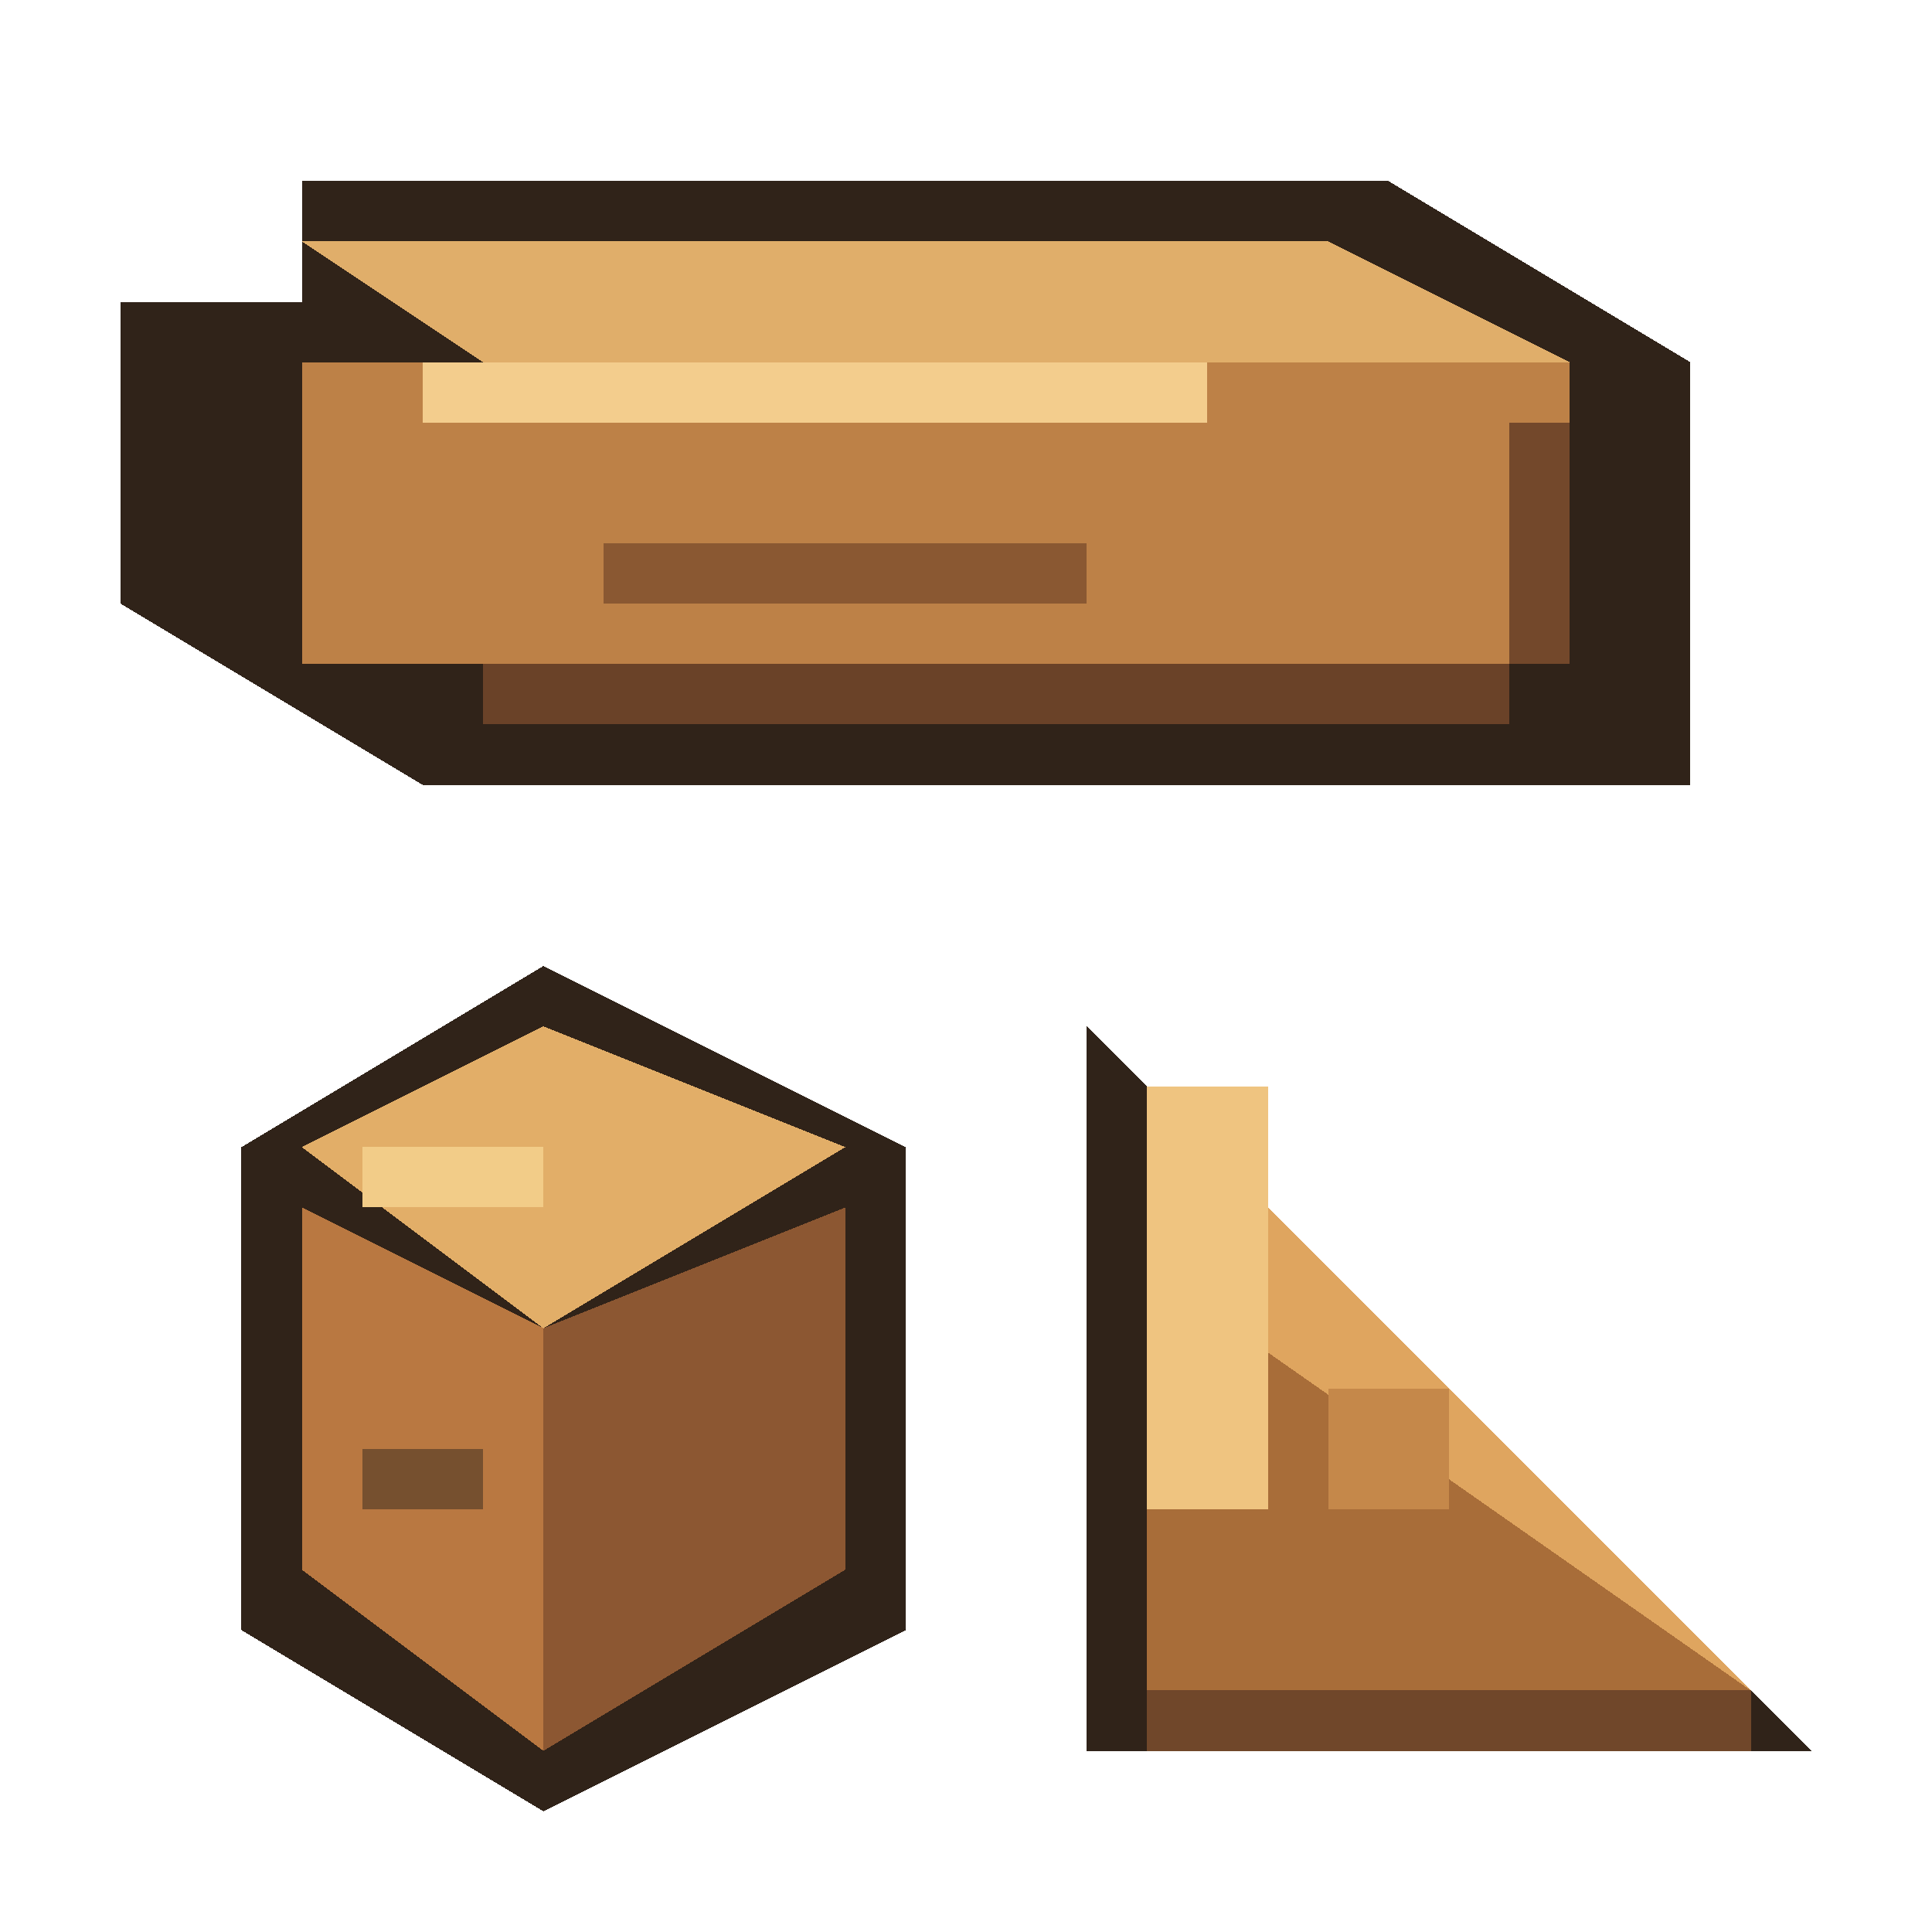
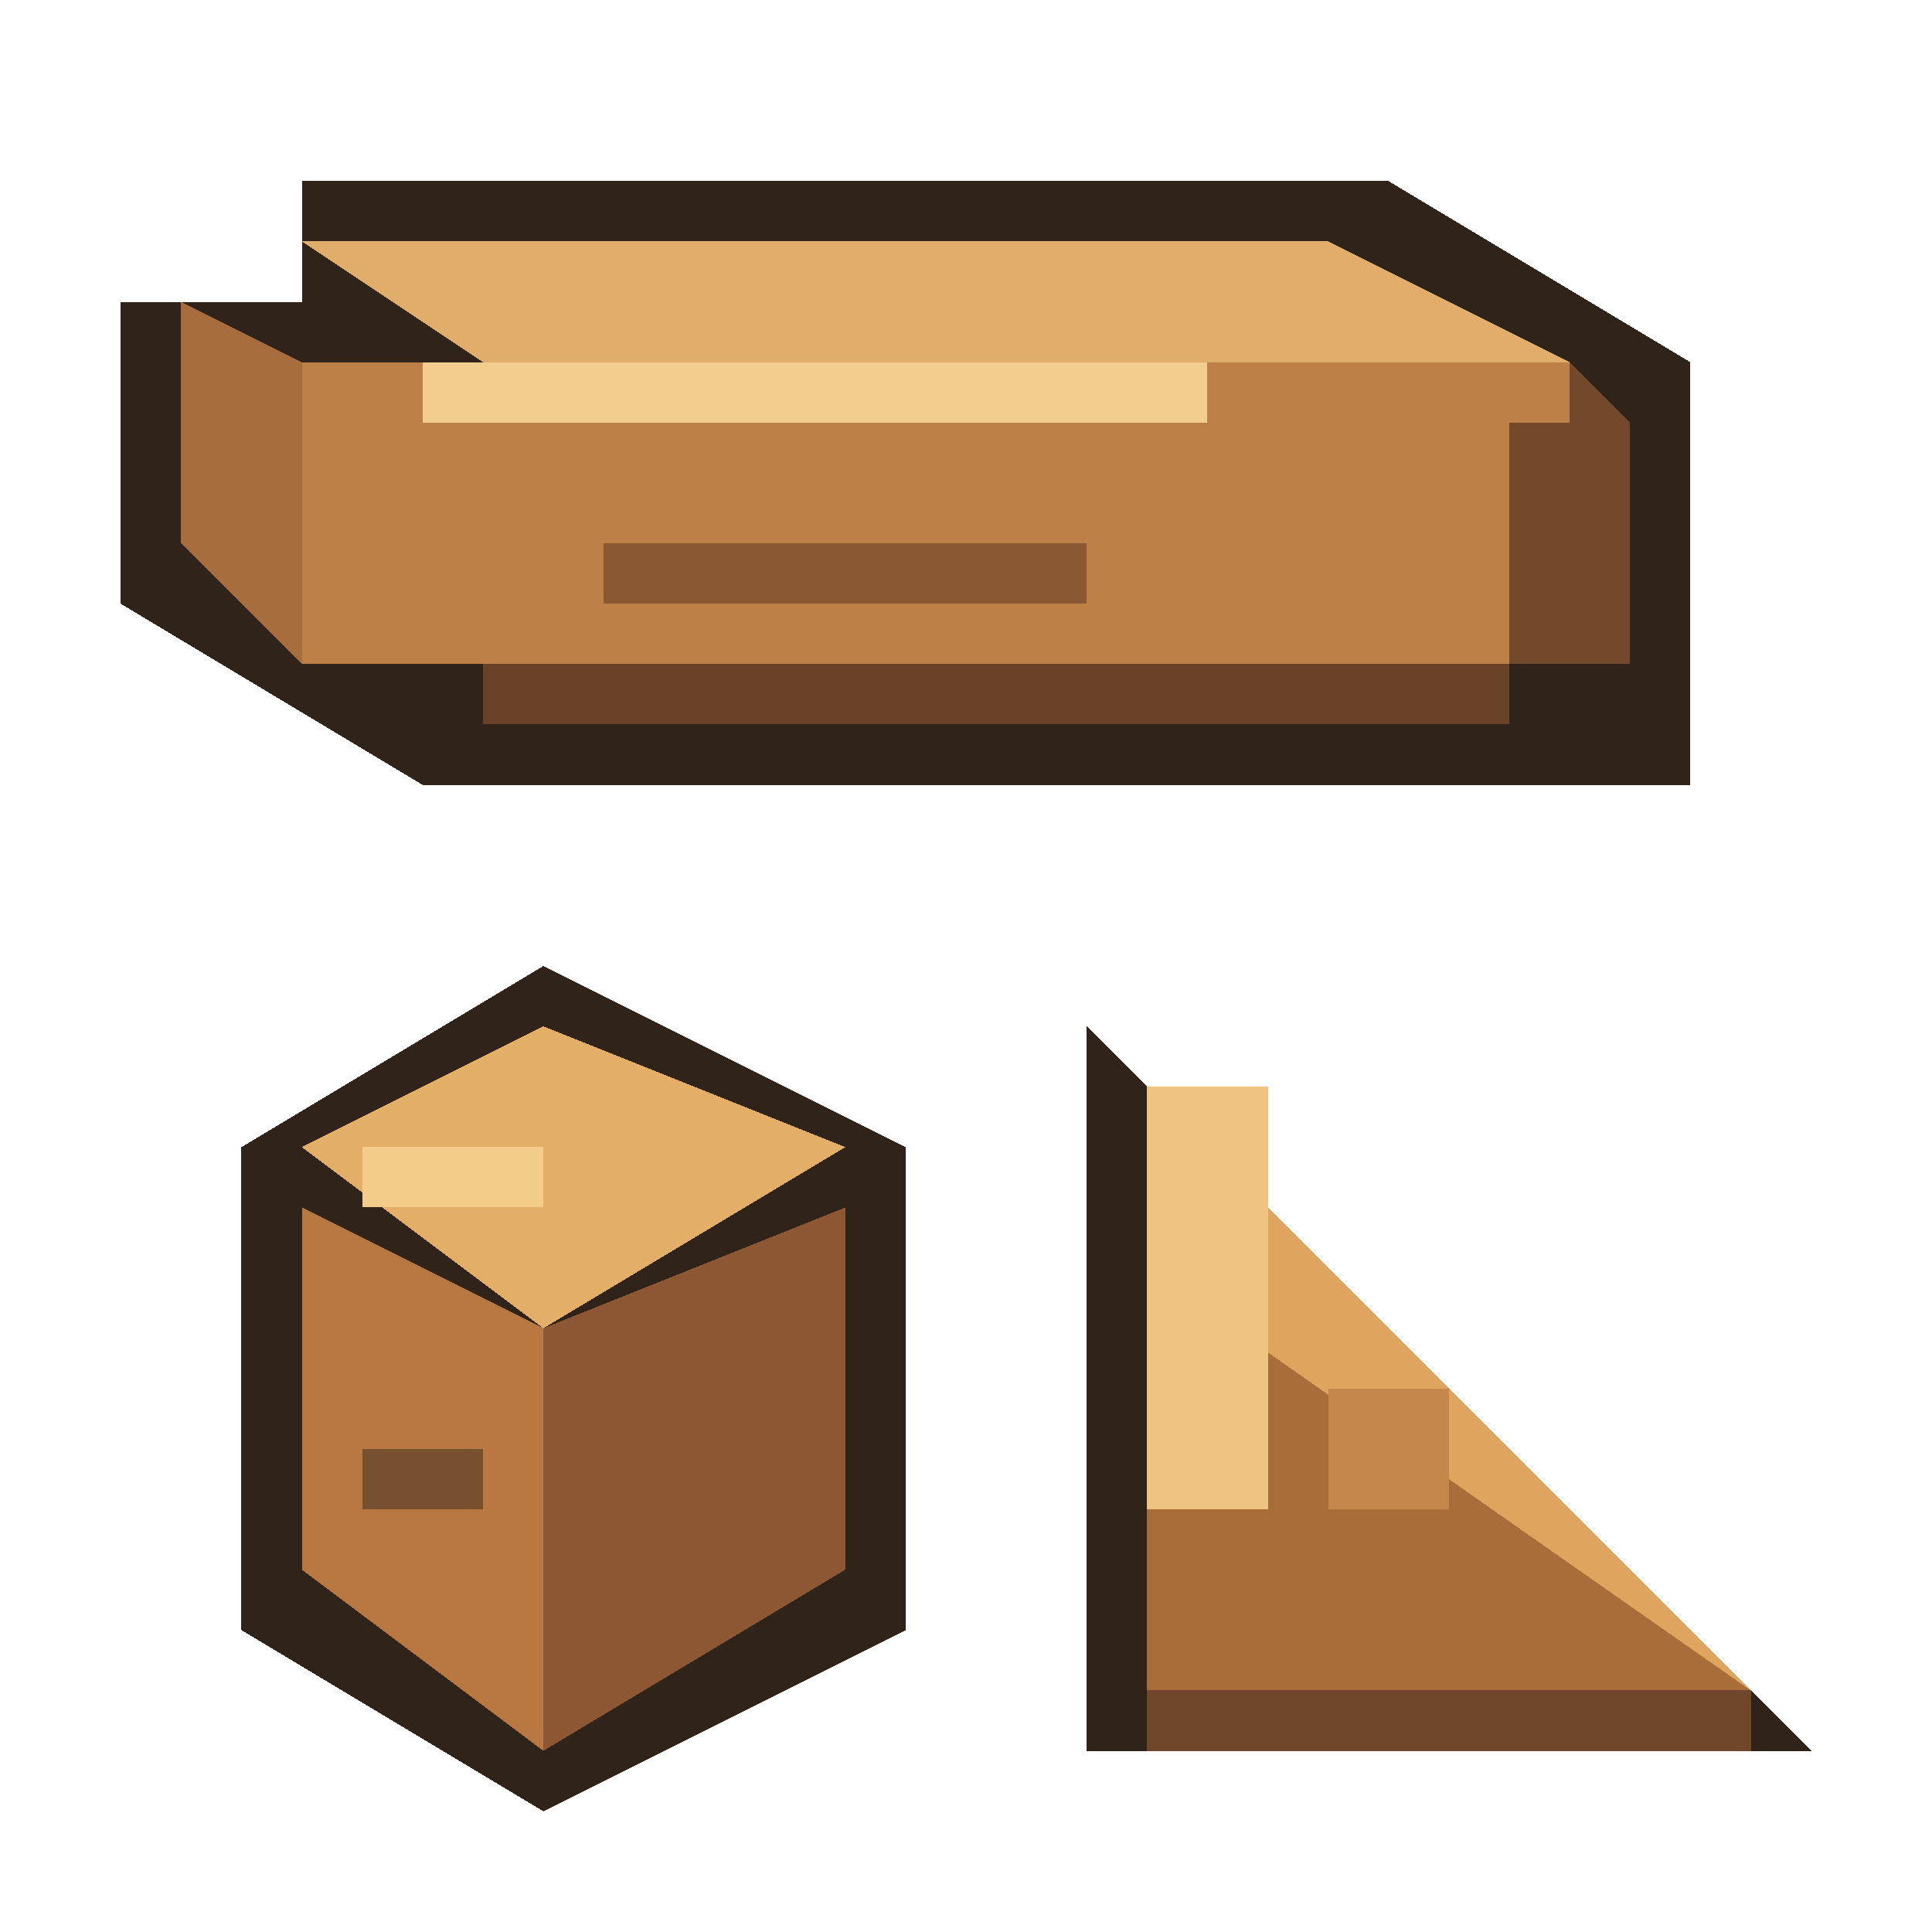
<svg xmlns="http://www.w3.org/2000/svg" viewBox="0 0 32 32" shape-rendering="crispEdges" data-m98-concept="loose-parts" data-m98-grid="32">
  <path fill="#302319" d="M5 3H23L28 6V13H7L2 10V5H5Z" />
  <polygon fill="#e0ae6a" points="5,4 22,4 26,6 8,6" />
+   <polygon fill="#a86d3c" points="3,5 5,6 5,11 3,9" />
  <rect fill="#bd8147" x="5" y="6" width="21" height="5" />
  <rect fill="#f3cd8d" x="7" y="6" width="13" height="1" />
  <rect fill="#8a5832" x="10" y="9" width="8" height="1" />
  <rect fill="#73482b" x="25" y="7" width="1" height="4" />
+   <polygon fill="#74492b" points="26,6 27,7 27,11 26,11" />
  <rect fill="#6a4228" x="8" y="11" width="17" height="1" />
  <polygon fill="#302319" points="4,19 9,16 15,19 15,27 9,30 4,27" />
  <polygon fill="#e2ae68" points="5,19 9,17 14,19 9,22" />
  <polygon fill="#b97841" points="5,20 9,22 9,29 5,26" />
  <polygon fill="#8c5732" points="9,22 14,20 14,26 9,29" />
  <rect fill="#f2cc88" x="6" y="19" width="3" height="1" />
  <rect fill="#76502f" x="6" y="24" width="2" height="1" />
  <polygon fill="#302319" points="18,17 30,29 18,29" />
  <polygon fill="#dfa55f" points="19,18 29,28 19,28" />
  <polygon fill="#a86d39" points="19,21 29,28 19,28" />
  <rect fill="#efc480" x="19" y="18" width="2" height="7" />
  <rect fill="#c5884a" x="22" y="23" width="2" height="2" />
  <rect fill="#70472a" x="19" y="28" width="10" height="1" />
</svg>
